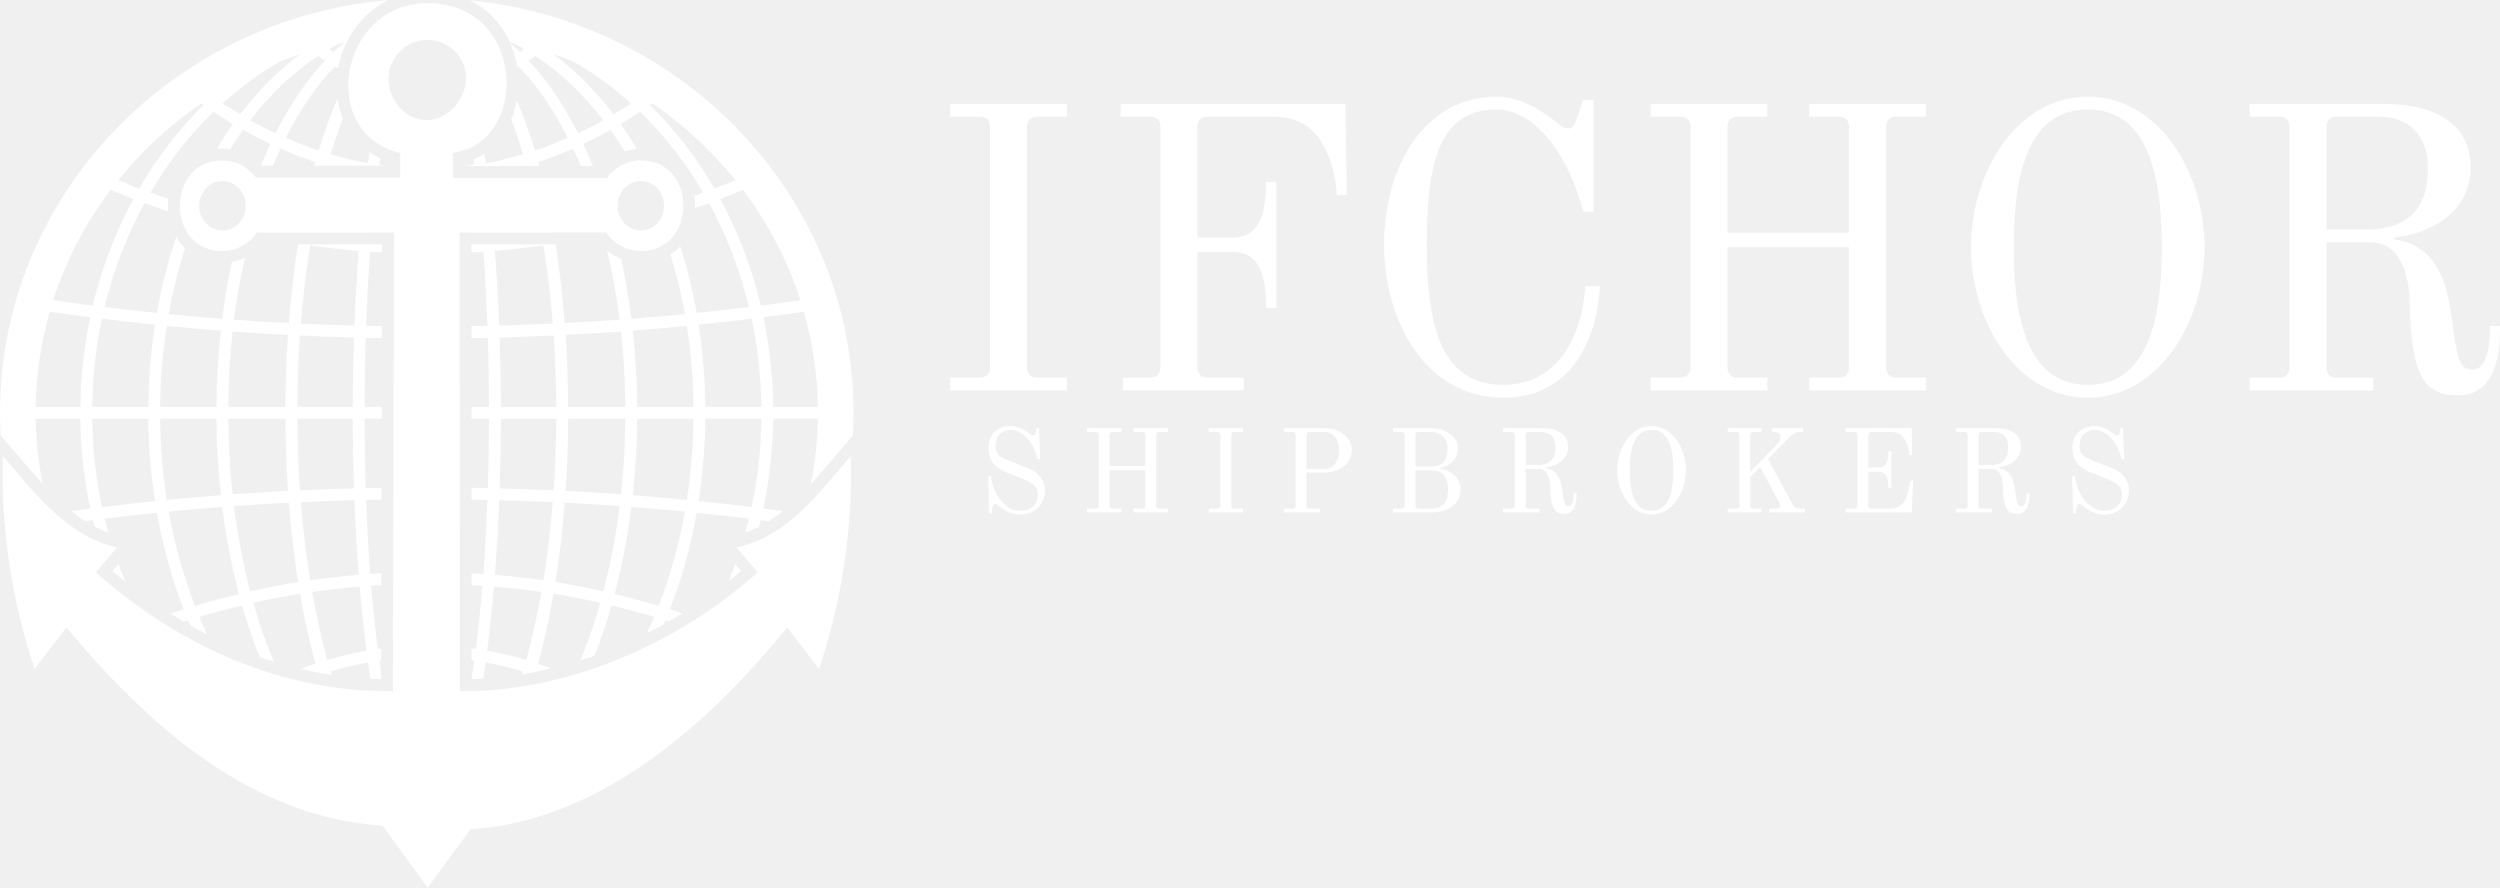
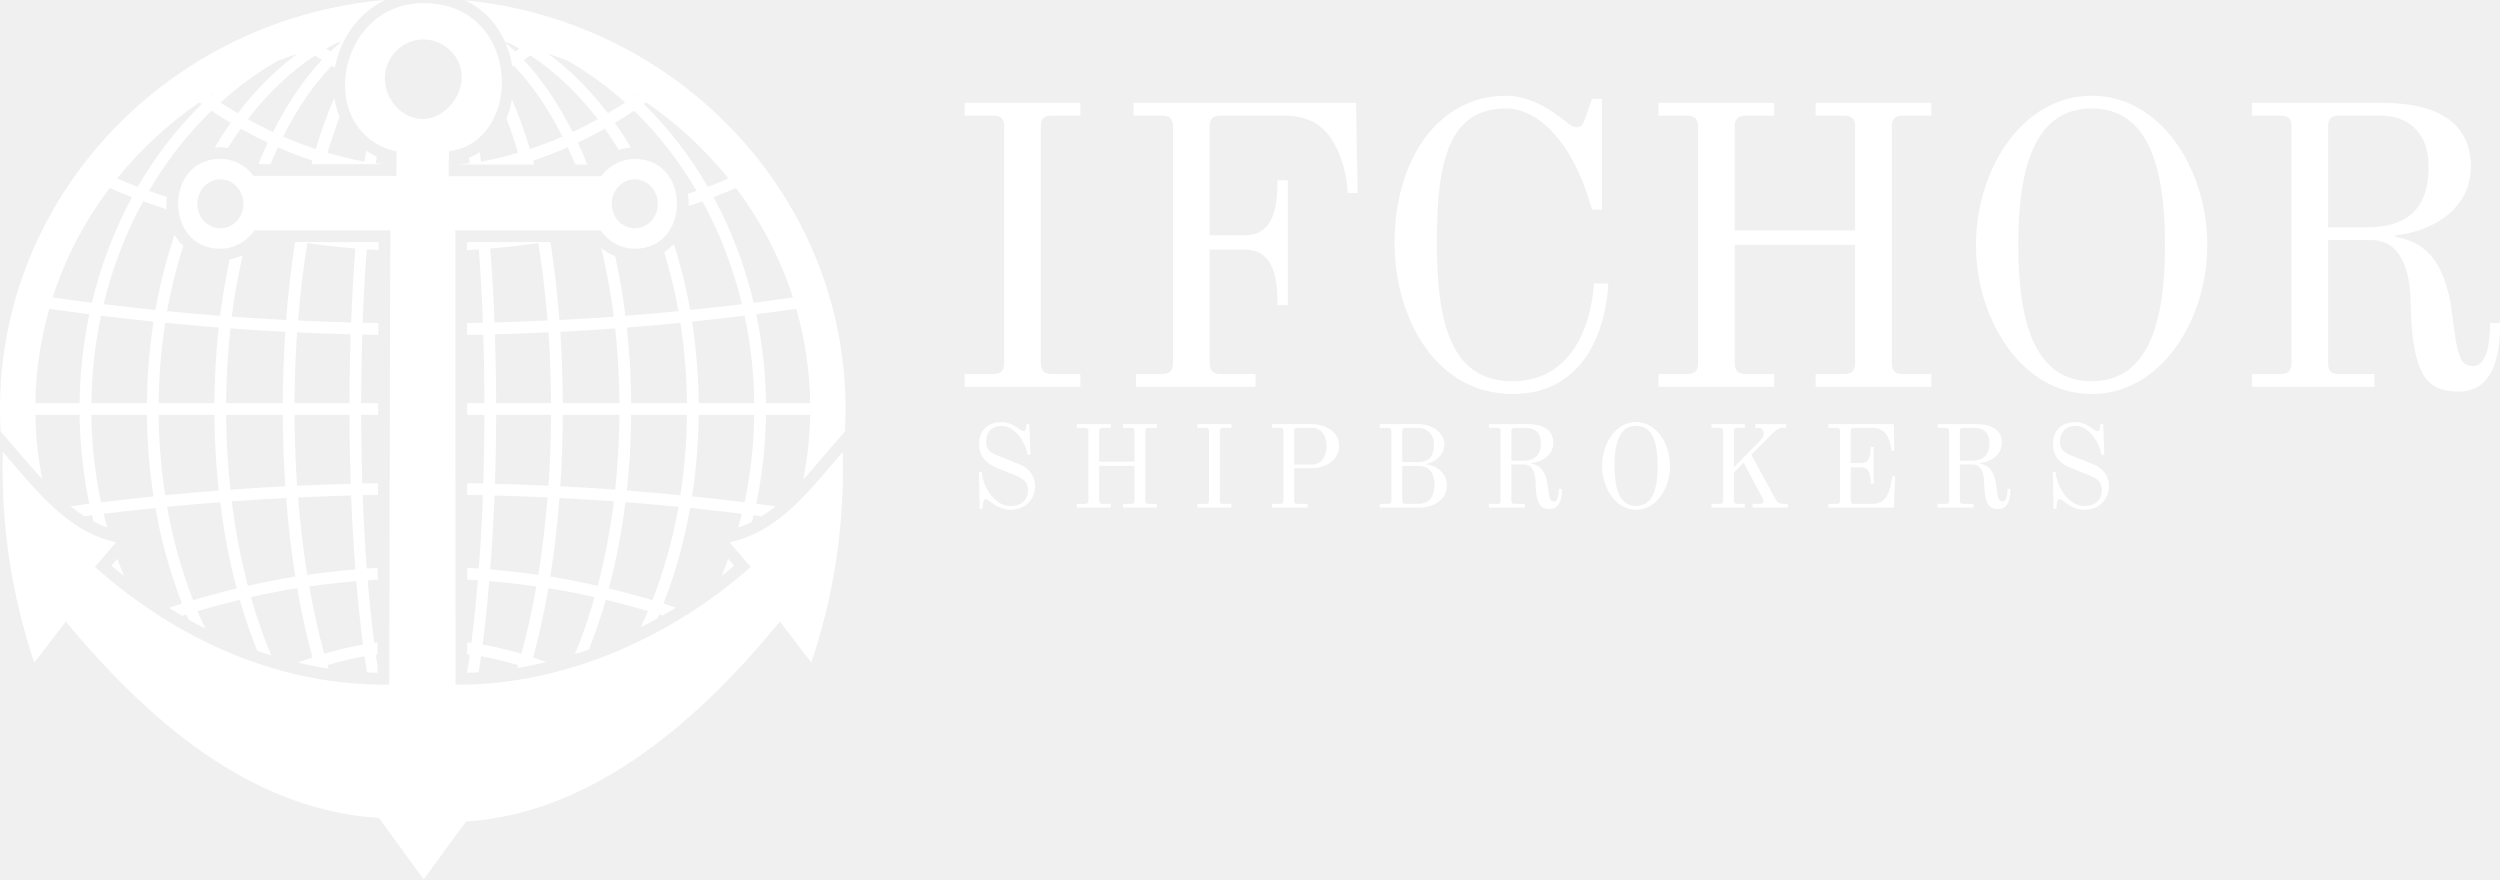
- <svg xmlns="http://www.w3.org/2000/svg" version="1.1" id="Layer_1" x="0px" y="0px" width="211.141px" height="74.968px" viewBox="0 0 211.141 74.968" enable-background="new 0 0 211.141 74.968" xml:space="preserve">
+ <svg xmlns="http://www.w3.org/2000/svg" version="1.1" id="Layer_1" x="0px" y="0px" width="213.141px" height="74.968px" viewBox="0 0 213.141 74.968" enable-background="new 0 0 213.141 74.968" xml:space="preserve">
  <g>
    <g>
-       <path fill="#FFFFFF" d="M80.244,31.89h2.448c0.646,0,0.918-0.306,0.918-0.918V10.778c0-0.646-0.272-0.918-0.918-0.918h-2.448    V8.772h9.859V9.86h-2.448c-0.646,0-0.918,0.272-0.918,0.918v20.194c0,0.612,0.272,0.918,0.918,0.918h2.448v1.088h-9.859V31.89z" />
-       <path fill="#FFFFFF" d="M94.64,8.772h18.971l0.135,7.684h-0.85c0,0-0.033-2.55-1.394-4.623c-1.054-1.599-2.618-1.973-3.978-1.973    h-5.474c-0.646,0-0.918,0.272-0.918,0.918v9.281h2.992c2.618,0,2.788-2.72,2.788-4.691h0.884v10.641h-0.884    c0-2.006-0.17-4.725-2.788-4.725h-2.992v9.688c0,0.612,0.272,0.918,0.918,0.918h2.992v1.088H94.843V31.89h2.244    c0.646,0,0.918-0.306,0.918-0.918V10.778c0-0.646-0.272-0.918-0.918-0.918H94.64V8.772z" />
-       <path fill="#FFFFFF" d="M126.414,8.161c1.734,0,3.332,0.918,4.216,1.563c0.408,0.272,0.681,0.477,0.884,0.646    c0.374,0.34,0.646,0.476,0.952,0.476c0.374,0,0.476-0.238,0.681-0.748l0.577-1.666h0.851v9.451h-0.851    c-1.563-5.779-4.624-8.635-7.31-8.635c-4.895,0-5.915,4.487-5.915,11.423s1.224,11.831,6.46,11.831    c4.725,0,6.662-4.25,6.935-8.329h1.224c-0.136,3.195-1.631,9.417-8.158,9.417c-6.596,0-10.063-6.527-10.063-12.919    C116.896,13.872,120.432,8.161,126.414,8.161z" />
-       <path fill="#FFFFFF" d="M139.403,31.89h2.448c0.646,0,0.918-0.306,0.918-0.918V10.778c0-0.611-0.272-0.918-0.918-0.918h-2.448    V8.772h9.858V9.86h-2.447c-0.646,0-0.918,0.307-0.918,0.918v8.873h10.268v-8.873c0-0.611-0.273-0.918-0.918-0.918h-2.448V8.772    h9.858V9.86h-2.447c-0.646,0-0.918,0.307-0.918,0.918v20.194c0,0.612,0.271,0.918,0.918,0.918h2.447v1.088h-9.858V31.89h2.448    c0.645,0,0.918-0.306,0.918-0.918V20.875h-10.268v10.097c0,0.612,0.271,0.918,0.918,0.918h2.447v1.088h-9.858V31.89z" />
-       <path fill="#FFFFFF" d="M176.326,8.161c5.916,0,9.859,6.289,9.859,12.715c0,6.425-3.943,12.715-9.859,12.715    s-9.859-6.29-9.859-12.715C166.467,14.45,170.41,8.161,176.326,8.161z M176.326,32.502c4.691,0,6.256-4.691,6.256-11.627    s-1.564-11.627-6.256-11.627s-6.256,4.691-6.256,11.627S171.635,32.502,176.326,32.502z" />
-       <path fill="#FFFFFF" d="M189.994,31.89h2.449c0.645,0,0.918-0.306,0.918-0.918V10.778c0-0.646-0.273-0.918-0.918-0.918h-2.449    V8.772h11.152c3.842,0,7.512,1.19,7.512,5.439c0,3.536-3.16,5.508-6.424,5.848v0.137c2.209,0.407,4.215,1.631,4.826,6.595    c0.443,3.536,0.646,4.42,1.768,4.42c1.293,0,1.463-2.244,1.463-3.672h0.85c0,1.563-0.033,5.848-3.535,5.848    c-1.463,0-2.482-0.442-3.094-1.598c-0.748-1.429-0.951-3.74-0.986-6.018c-0.033-2.686-0.85-5.304-3.332-5.304h-3.705v10.505    c0,0.612,0.203,0.918,0.918,0.918h3.025v1.088h-10.438V31.89z M199.785,19.379c4.047,0,5.27-2.21,5.27-5.168    c0-2.821-1.631-4.352-4.113-4.352h-3.535c-0.646,0-0.918,0.272-0.918,0.918v8.602H199.785z" />
+       <path fill="#FFFFFF" d="M82.244,31.89h2.448c0.646,0,0.918-0.306,0.918-0.918V10.778c0-0.646-0.272-0.918-0.918-0.918h-2.448    V8.772h9.859V9.86h-2.448c-0.646,0-0.918,0.272-0.918,0.918v20.194c0,0.612,0.272,0.918,0.918,0.918h2.448v1.088h-9.859V31.89z" />
+       <path fill="#FFFFFF" d="M96.64,8.772h18.971l0.135,7.684h-0.85c0,0-0.033-2.55-1.394-4.623c-1.054-1.599-2.618-1.973-3.978-1.973    h-5.474c-0.646,0-0.918,0.272-0.918,0.918v9.281h2.992c2.618,0,2.788-2.72,2.788-4.691h0.884v10.641h-0.884    c0-2.006-0.17-4.725-2.788-4.725h-2.992v9.688c0,0.612,0.272,0.918,0.918,0.918h2.992v1.088H96.843V31.89h2.244    c0.646,0,0.918-0.306,0.918-0.918V10.778c0-0.646-0.272-0.918-0.918-0.918H96.64V8.772z" />
+       <path fill="#FFFFFF" d="M128.414,8.161c1.734,0,3.332,0.918,4.216,1.563c0.408,0.272,0.681,0.477,0.884,0.646    c0.374,0.34,0.646,0.476,0.952,0.476c0.374,0,0.476-0.238,0.681-0.748l0.577-1.666h0.851v9.451h-0.851    c-1.563-5.779-4.624-8.635-7.31-8.635c-4.895,0-5.915,4.487-5.915,11.423s1.224,11.831,6.46,11.831    c4.725,0,6.662-4.25,6.935-8.329h1.224c-0.136,3.195-1.631,9.417-8.158,9.417c-6.596,0-10.063-6.527-10.063-12.919    C118.896,13.872,122.432,8.161,128.414,8.161z" />
+       <path fill="#FFFFFF" d="M141.403,31.89h2.448c0.646,0,0.918-0.306,0.918-0.918V10.778c0-0.611-0.272-0.918-0.918-0.918h-2.448    V8.772h9.858V9.86h-2.447c-0.646,0-0.918,0.307-0.918,0.918v8.873h10.268v-8.873c0-0.611-0.273-0.918-0.918-0.918h-2.448V8.772    h9.858V9.86h-2.447c-0.646,0-0.918,0.307-0.918,0.918v20.194c0,0.612,0.271,0.918,0.918,0.918h2.447v1.088h-9.858V31.89h2.448    c0.645,0,0.918-0.306,0.918-0.918V20.875h-10.268v10.097c0,0.612,0.271,0.918,0.918,0.918h2.447v1.088h-9.858V31.89z" />
+       <path fill="#FFFFFF" d="M178.326,8.161c5.916,0,9.859,6.289,9.859,12.715c0,6.425-3.943,12.715-9.859,12.715    s-9.859-6.29-9.859-12.715C168.467,14.45,172.41,8.161,178.326,8.161z M178.326,32.502c4.691,0,6.256-4.691,6.256-11.627    s-1.564-11.627-6.256-11.627s-6.256,4.691-6.256,11.627S173.635,32.502,178.326,32.502z" />
+       <path fill="#FFFFFF" d="M191.994,31.89h2.449c0.645,0,0.918-0.306,0.918-0.918V10.778c0-0.646-0.273-0.918-0.918-0.918h-2.449    V8.772h11.152c3.842,0,7.512,1.19,7.512,5.439c0,3.536-3.16,5.508-6.424,5.848v0.137c2.209,0.407,4.215,1.631,4.826,6.595    c0.443,3.536,0.646,4.42,1.768,4.42c1.293,0,1.463-2.244,1.463-3.672h0.85c0,1.563-0.033,5.848-3.535,5.848    c-1.463,0-2.482-0.442-3.094-1.598c-0.748-1.429-0.951-3.74-0.986-6.018c-0.033-2.686-0.85-5.304-3.332-5.304h-3.705v10.505    c0,0.612,0.203,0.918,0.918,0.918h3.025v1.088h-10.438V31.89z M201.785,19.379c4.047,0,5.27-2.21,5.27-5.168    c0-2.821-1.631-4.352-4.113-4.352h-3.535c-0.646,0-0.918,0.272-0.918,0.918v8.602H201.785z" />
    </g>
    <g>
      <path fill="#FFFFFF" d="M83.696,40.22c0.13,1.499,1.249,2.919,2.389,2.919c1.199,0,1.569-0.72,1.569-1.359    c0-0.72-0.5-1.02-1.119-1.27l-1.52-0.609c-1.079-0.43-1.539-1.119-1.539-2.039c0-1.379,0.959-1.879,1.959-1.879    c0.66,0,1.259,0.449,1.459,0.6c0.13,0.09,0.26,0.18,0.379,0.18c0.13,0,0.18-0.1,0.2-0.239l0.04-0.36h0.24l0.1,2.599h-0.24    c-0.32-1.459-1.279-2.459-2.259-2.459c-0.709,0-1.279,0.48-1.279,1.38c0,0.64,0.38,0.919,0.91,1.129l1.929,0.77    c0.95,0.38,1.339,1.149,1.339,1.819c0,0.989-0.64,2.059-2.168,2.059c-0.64,0-1.25-0.38-1.529-0.59    c-0.25-0.189-0.43-0.319-0.5-0.319c-0.17,0-0.229,0.21-0.26,0.43l-0.04,0.399h-0.229l-0.07-3.158H83.696z" />
      <path fill="#FFFFFF" d="M91.801,42.959h0.72c0.19,0,0.27-0.091,0.27-0.271v-5.937c0-0.18-0.08-0.27-0.27-0.27h-0.72v-0.32H94.7    v0.32h-0.72c-0.19,0-0.27,0.09-0.27,0.27v2.608h3.018v-2.608c0-0.18-0.08-0.27-0.27-0.27h-0.719v-0.32h2.898v0.32h-0.72    c-0.19,0-0.27,0.09-0.27,0.27v5.937c0,0.18,0.08,0.271,0.27,0.271h0.72v0.319h-2.898v-0.319h0.719c0.19,0,0.27-0.091,0.27-0.271    v-2.968H93.71v2.968c0,0.18,0.08,0.271,0.27,0.271h0.72v0.319h-2.898V42.959z" />
      <path fill="#FFFFFF" d="M102.086,42.959h0.72c0.19,0,0.27-0.091,0.27-0.271v-5.937c0-0.189-0.08-0.27-0.27-0.27h-0.72v-0.32h2.898    v0.32h-0.72c-0.19,0-0.27,0.08-0.27,0.27v5.937c0,0.18,0.08,0.271,0.27,0.271h0.72v0.319h-2.898V42.959z" />
      <path fill="#FFFFFF" d="M108.432,42.959h0.72c0.19,0,0.27-0.091,0.27-0.271v-5.937c0-0.189-0.08-0.27-0.27-0.27h-0.72v-0.32h3.338    c1.419,0,2.398,0.76,2.398,1.859s-0.979,1.898-2.398,1.898h-1.429v2.769c0,0.18,0.06,0.271,0.27,0.271h0.88v0.319h-3.059V42.959z     M111.9,39.601c0.749,0,1.209-0.75,1.209-1.579c0-0.83-0.46-1.539-1.209-1.539h-1.29c-0.19,0-0.27,0.08-0.27,0.27v2.849H111.9z" />
      <path fill="#FFFFFF" d="M117.638,42.959h0.72c0.189,0,0.27-0.091,0.27-0.271v-5.937c0-0.189-0.08-0.27-0.27-0.27h-0.72v-0.32    h3.259c1.189,0,2.238,0.7,2.238,1.699c0,0.97-0.8,1.539-1.529,1.689v0.04c0.789,0.06,1.749,0.709,1.749,1.749    c0,1.259-1.089,1.938-2.349,1.938h-3.368V42.959z M120.855,39.401c1.18,0,1.4-0.729,1.4-1.539s-0.59-1.379-1.32-1.379h-1.119    c-0.189,0-0.27,0.08-0.27,0.27v2.648H120.855z M119.816,42.959h1.08c0.689,0,1.398-0.32,1.398-1.619    c0-1.3-0.699-1.619-1.398-1.619h-1.35v2.968C119.547,42.869,119.627,42.959,119.816,42.959z" />
      <path fill="#FFFFFF" d="M126.943,42.959h0.72c0.19,0,0.27-0.091,0.27-0.271v-5.937c0-0.189-0.079-0.27-0.27-0.27h-0.72v-0.32    h3.278c1.13,0,2.208,0.35,2.208,1.6c0,1.039-0.929,1.619-1.889,1.719v0.04c0.65,0.12,1.24,0.479,1.42,1.938    c0.129,1.04,0.189,1.3,0.52,1.3c0.38,0,0.43-0.66,0.43-1.079h0.25c0,0.459-0.01,1.719-1.039,1.719c-0.43,0-0.73-0.13-0.91-0.47    c-0.22-0.42-0.279-1.1-0.289-1.77c-0.011-0.789-0.25-1.559-0.98-1.559h-1.089v3.088c0,0.18,0.06,0.271,0.27,0.271h0.89v0.319    h-3.068V42.959z M129.822,39.281c1.189,0,1.549-0.649,1.549-1.519c0-0.83-0.48-1.279-1.209-1.279h-1.04    c-0.19,0-0.27,0.08-0.27,0.27v2.528H129.822z" />
      <path fill="#FFFFFF" d="M139.486,35.983c1.74,0,2.898,1.849,2.898,3.738c0,1.889-1.158,3.737-2.898,3.737    c-1.738,0-2.898-1.849-2.898-3.737C136.588,37.832,137.748,35.983,139.486,35.983z M139.486,43.139c1.379,0,1.84-1.38,1.84-3.418    c0-2.039-0.461-3.419-1.84-3.419s-1.838,1.38-1.838,3.419C137.648,41.759,138.107,43.139,139.486,43.139z" />
      <path fill="#FFFFFF" d="M145.914,42.959h0.719c0.191,0,0.271-0.091,0.271-0.271v-5.937c0-0.189-0.08-0.27-0.271-0.27h-0.719v-0.32    h2.848v0.32h-0.668c-0.191,0-0.271,0.08-0.271,0.27v3.099l2.299-2.349c0.17-0.181,0.25-0.351,0.25-0.601    c0-0.239-0.189-0.419-0.449-0.419h-0.27v-0.32h2.639v0.32h-0.4c-0.279,0-0.66,0.34-0.898,0.589l-1.68,1.699l2.039,3.748    c0.17,0.32,0.34,0.44,0.75,0.44h0.328v0.319h-3.018v-0.319h0.67c0.15,0,0.27-0.101,0.27-0.21c0-0.061-0.029-0.19-0.07-0.25    l-1.629-3.059l-0.83,0.84v2.408c0,0.18,0.08,0.271,0.271,0.271h0.668v0.319h-2.848V42.959z" />
      <path fill="#FFFFFF" d="M155.881,42.959h0.719c0.189,0,0.27-0.091,0.27-0.271v-5.937c0-0.189-0.08-0.27-0.27-0.27h-0.719v-0.32    h5.576l0.039,2.259h-0.25c0,0-0.008-0.751-0.408-1.359c-0.311-0.47-0.77-0.579-1.17-0.579h-1.609c-0.189,0-0.27,0.08-0.27,0.27    v2.729h0.879c0.77,0,0.82-0.8,0.82-1.379h0.26v3.128h-0.26c0-0.59-0.051-1.39-0.82-1.39h-0.879v2.849    c0,0.18,0.08,0.271,0.27,0.271h1.6c0.289,0,0.799-0.12,1.1-0.51c0.459-0.62,0.568-1.85,0.568-1.85h0.25l-0.119,2.679h-5.576    V42.959z" />
      <path fill="#FFFFFF" d="M165.186,42.959h0.719c0.189,0,0.27-0.091,0.27-0.271v-5.937c0-0.189-0.08-0.27-0.27-0.27h-0.719v-0.32    h3.277c1.129,0,2.209,0.35,2.209,1.6c0,1.039-0.93,1.619-1.889,1.719v0.04c0.648,0.12,1.238,0.479,1.418,1.938    c0.131,1.04,0.191,1.3,0.52,1.3c0.381,0,0.43-0.66,0.43-1.079h0.25c0,0.459-0.01,1.719-1.039,1.719c-0.43,0-0.729-0.13-0.908-0.47    c-0.221-0.42-0.281-1.1-0.291-1.77c-0.01-0.789-0.25-1.559-0.979-1.559h-1.09v3.088c0,0.18,0.061,0.271,0.27,0.271h0.889v0.319    h-3.066V42.959z M168.062,39.281c1.189,0,1.549-0.649,1.549-1.519c0-0.83-0.479-1.279-1.209-1.279h-1.039    c-0.189,0-0.27,0.08-0.27,0.27v2.528H168.062z" />
      <path fill="#FFFFFF" d="M175.25,40.22c0.131,1.499,1.25,2.919,2.389,2.919c1.199,0,1.57-0.72,1.57-1.359    c0-0.72-0.5-1.02-1.119-1.27l-1.52-0.609c-1.08-0.43-1.539-1.119-1.539-2.039c0-1.379,0.959-1.879,1.959-1.879    c0.66,0,1.26,0.449,1.459,0.6c0.129,0.09,0.26,0.18,0.379,0.18c0.131,0,0.18-0.1,0.201-0.239l0.039-0.36h0.24l0.1,2.599h-0.24    c-0.318-1.459-1.279-2.459-2.258-2.459c-0.709,0-1.279,0.48-1.279,1.38c0,0.64,0.379,0.919,0.908,1.129l1.93,0.77    c0.949,0.38,1.34,1.149,1.34,1.819c0,0.989-0.641,2.059-2.17,2.059c-0.639,0-1.248-0.38-1.529-0.59    c-0.248-0.189-0.43-0.319-0.498-0.319c-0.17,0-0.23,0.21-0.26,0.43l-0.041,0.399h-0.23l-0.068-3.158H175.25z" />
    </g>
  </g>
  <g>
    <path fill="#FFFFFF" d="M62.088,47.643c-0.177,0.491-0.364,0.975-0.561,1.454c0.358-0.283,0.714-0.568,1.063-0.863L62.088,47.643z" />
    <path fill="#FFFFFF" d="M0.997,37.868c0.292,0.335,0.583,0.676,0.875,1.019c0.568,0.666,1.143,1.335,1.732,1.98   c-0.351-1.787-0.562-3.621-0.592-5.499h3.773c0.033,2.606,0.317,5.143,0.83,7.577c-0.537,0.068-1.07,0.146-1.604,0.219   c0.382,0.308,0.777,0.591,1.184,0.849c0.214-0.028,0.427-0.06,0.642-0.087c0.044,0.184,0.102,0.361,0.148,0.544   c0.378,0.195,0.769,0.362,1.173,0.502c-0.107-0.389-0.227-0.772-0.322-1.168c1.466-0.18,2.938-0.345,4.414-0.495   c0.51,2.879,1.279,5.607,2.262,8.141c-0.37,0.116-0.735,0.254-1.104,0.376c0.371,0.233,0.744,0.458,1.119,0.677   c0.119-0.038,0.237-0.084,0.356-0.121c0.063,0.152,0.135,0.296,0.201,0.447c0.473,0.266,0.948,0.521,1.426,0.764   c-0.231-0.49-0.46-0.984-0.673-1.493c1.196-0.354,2.398-0.675,3.605-0.963c0.437,1.528,0.938,2.976,1.488,4.35   c0.396,0.139,0.794,0.268,1.193,0.392c-0.649-1.546-1.23-3.208-1.73-4.971c1.309-0.292,2.623-0.554,3.943-0.767   c0.363,2.107,0.801,4.082,1.304,5.903c-0.418,0.138-0.835,0.291-1.252,0.447c0.872,0.206,1.748,0.378,2.627,0.511   c-0.03-0.1-0.063-0.193-0.094-0.294c1.047-0.307,2.098-0.572,3.155-0.76c0.065,0.47,0.135,0.924,0.205,1.377   c0.301,0.015,0.603,0.033,0.905,0.039l0.001-0.572c-0.049-0.324-0.1-0.636-0.146-0.974c0.049-0.007,0.099-0.01,0.148-0.017   l0.002-1.029c-0.095,0.013-0.192,0.018-0.287,0.032c-0.21-1.634-0.398-3.417-0.557-5.339c0.285-0.02,0.571-0.031,0.857-0.048   l0.002-1.001c-0.312,0.019-0.625,0.031-0.938,0.053c-0.147-1.949-0.267-4.033-0.349-6.255c0.434-0.01,0.868-0.009,1.301-0.017   l0.002-0.999c-0.445,0.008-0.891,0.007-1.336,0.017c-0.059-1.859-0.092-3.809-0.097-5.848h1.447l0.002-1h-1.449   c0.004-2.035,0.038-3.981,0.096-5.837c0.455,0.01,0.911,0.01,1.367,0.018l0.002-1.01c-0.445-0.007-0.891-0.007-1.336-0.017   c0.082-2.223,0.201-4.307,0.349-6.256c0.333,0.023,0.668,0.037,1.002,0.057l0.001-0.679l-7.107-0.004   c-0.332,2.104-0.592,4.323-0.771,6.643c-1.548-0.08-3.094-0.172-4.636-0.283c0.227-1.816,0.555-3.546,0.927-5.231   c-0.351,0.166-0.722,0.278-1.104,0.349c-0.329,1.551-0.606,3.152-0.814,4.807c-1.511-0.116-3.019-0.249-4.522-0.395   c0.345-1.936,0.817-3.795,1.386-5.575c-0.104-0.103-0.22-0.189-0.316-0.304c-0.161-0.194-0.3-0.407-0.429-0.626   c-0.686,2.032-1.241,4.171-1.637,6.404c-1.476-0.15-2.947-0.315-4.414-0.495c0.757-3.139,1.901-6.088,3.37-8.775   c0.67,0.247,1.346,0.463,2.021,0.689c-0.013-0.157-0.038-0.31-0.038-0.47c0-0.196,0.015-0.393,0.036-0.588   c-0.507-0.173-1.018-0.333-1.522-0.517c1.498-2.558,3.294-4.859,5.333-6.832c0.543,0.361,1.089,0.706,1.637,1.034   c-0.476,0.668-0.926,1.375-1.362,2.098c0.151-0.013,0.304-0.023,0.463-0.023c0.223,0,0.438,0.036,0.655,0.067   c0.354-0.566,0.718-1.117,1.098-1.646c0.763,0.43,1.531,0.825,2.302,1.19c-0.272,0.581-0.531,1.185-0.783,1.8   c0.012,0.013,0.027,0.021,0.039,0.034h0.981c0.204-0.491,0.415-0.971,0.632-1.438c0.976,0.429,1.958,0.808,2.945,1.133   c-0.027,0.099-0.053,0.204-0.08,0.304h6.172c-0.23-0.028-0.461-0.046-0.691-0.079c0.027-0.191,0.056-0.365,0.083-0.552   c-0.326-0.153-0.629-0.323-0.908-0.516c-0.046,0.312-0.095,0.618-0.139,0.938c-1.058-0.188-2.108-0.453-3.155-0.76   c0.321-1.081,0.667-2.087,1.03-3.038c-0.211-0.534-0.364-1.086-0.445-1.651c-0.575,1.318-1.109,2.77-1.586,4.371   c-0.933-0.309-1.861-0.659-2.784-1.064c1.21-2.403,2.606-4.439,4.142-6.025c0.091,0.053,0.184,0.095,0.275,0.146   c0.434-2.355,1.92-4.637,4.271-5.766C14.453,1.589,0,16.616,0,34.869c0,0.644,0.021,1.282,0.056,1.917L0.997,37.868z M25.41,42.409   c1.507-0.07,3.015-0.126,4.525-0.167c0.084,2.145,0.205,4.261,0.362,6.305c-1.371,0.116-2.737,0.267-4.097,0.465   C25.86,46.918,25.596,44.705,25.41,42.409z M30.945,54.957c-1.107,0.195-2.208,0.458-3.304,0.779   C27.155,53.964,26.729,52.04,26.37,50c1.332-0.193,2.668-0.342,4.009-0.455C30.537,51.428,30.726,53.243,30.945,54.957z    M26.2,20.724c1.36,0.198,2.727,0.35,4.097,0.465c-0.157,2.044-0.278,4.16-0.362,6.305c-1.51-0.041-3.019-0.096-4.525-0.167   C25.596,25.033,25.86,22.819,26.2,20.724z M25.331,28.334c1.521,0.072,3.042,0.129,4.566,0.17   c-0.066,1.947-0.101,3.911-0.106,5.865H25.11C25.121,32.313,25.194,30.294,25.331,28.334z M29.791,35.369   c0.005,1.957,0.041,3.925,0.107,5.875c-1.524,0.041-3.046,0.097-4.566,0.168c-0.137-1.963-0.211-3.985-0.222-6.044H29.791z    M25.174,49.157c-1.354,0.218-2.701,0.488-4.042,0.788c-0.593-2.264-1.058-4.677-1.373-7.206c1.542-0.111,3.088-0.204,4.636-0.283   C24.576,44.796,24.838,47.038,25.174,49.157z M19.641,28c1.557,0.113,3.118,0.207,4.681,0.288c-0.13,1.967-0.203,3.999-0.212,6.081   h-4.83C19.296,32.188,19.419,30.059,19.641,28z M24.11,35.369c0.01,2.086,0.082,4.121,0.213,6.09   c-1.563,0.081-3.124,0.174-4.681,0.286c-0.223-2.062-0.346-4.193-0.362-6.376H24.11z M18.768,42.813   c0.324,2.58,0.801,5.044,1.414,7.36c-1.245,0.297-2.483,0.629-3.716,0.996c-0.963-2.474-1.718-5.142-2.22-7.96   C15.749,43.062,17.256,42.929,18.768,42.813z M14.085,27.521c1.517,0.148,3.038,0.284,4.562,0.401   c-0.227,2.085-0.35,4.241-0.367,6.446h-4.756C13.548,32.019,13.741,29.729,14.085,27.521z M18.28,35.369   c0.017,2.207,0.14,4.365,0.368,6.452c-1.525,0.117-3.045,0.251-4.562,0.399c-0.344-2.209-0.537-4.5-0.561-6.851H18.28z    M8.61,42.825c-0.509-2.394-0.791-4.89-0.824-7.456h4.738c0.024,2.385,0.219,4.709,0.567,6.953   C11.593,42.474,10.1,42.642,8.61,42.825z M13.091,27.419c-0.348,2.242-0.542,4.565-0.566,6.949H7.786   c0.033-2.565,0.315-5.061,0.824-7.454C10.099,27.098,11.593,27.266,13.091,27.419z M28.715,3.657   C28.838,3.63,28.96,3.6,29.084,3.574c-0.312,0.255-0.618,0.531-0.92,0.818c-0.121-0.075-0.24-0.163-0.36-0.242   C28.105,3.977,28.409,3.812,28.715,3.657z M27.444,5.116c-1.548,1.646-2.952,3.721-4.173,6.141   c-0.719-0.339-1.435-0.698-2.146-1.095c1.705-2.213,3.639-4.052,5.744-5.433C27.06,4.86,27.251,4.992,27.444,5.116z M23.672,5.19   c0.554-0.217,1.115-0.419,1.683-0.608c-1.846,1.368-3.555,3.071-5.08,5.065c-0.496-0.295-0.994-0.579-1.487-0.902   C20.303,7.377,21.937,6.181,23.672,5.19z M18.164,7.966c-0.07,0.063-0.139,0.127-0.208,0.19c-0.016-0.01-0.031-0.021-0.046-0.032   C17.994,8.071,18.08,8.02,18.164,7.966z M16.996,8.732c0.067,0.047,0.135,0.093,0.202,0.14c-2.087,2.046-3.927,4.421-5.456,7.062   c-0.588-0.225-1.169-0.479-1.753-0.721C11.984,12.736,14.346,10.551,16.996,8.732z M9.349,16.031   c0.635,0.265,1.268,0.538,1.907,0.784c-1.493,2.759-2.654,5.783-3.419,8.997c-1.12-0.143-2.234-0.296-3.348-0.456   C5.578,21.973,7.237,18.833,9.349,16.031z M4.204,26.327c1.134,0.163,2.271,0.321,3.412,0.467c-0.512,2.434-0.797,4.969-0.83,7.575   H3.013C3.058,31.588,3.469,28.894,4.204,26.327z" />
    <path fill="#FFFFFF" d="M10.004,47.642L9.5,48.232c0.353,0.299,0.71,0.586,1.068,0.871C10.37,48.622,10.182,48.135,10.004,47.642z" />
    <path fill="#FFFFFF" d="M43.066,3.587c0.104,0.022,0.207,0.047,0.31,0.069c0.307,0.155,0.61,0.32,0.911,0.494   c-0.12,0.079-0.239,0.167-0.36,0.242c-0.273-0.26-0.552-0.506-0.833-0.741c0.282,0.653,0.478,1.34,0.586,2.038   c0.044-0.025,0.088-0.044,0.132-0.07c1.535,1.586,2.932,3.622,4.142,6.025c-0.922,0.404-1.851,0.754-2.784,1.063   c-0.459-1.542-0.972-2.944-1.522-4.223c-0.1,0.554-0.256,1.096-0.469,1.612c0.348,0.919,0.682,1.889,0.99,2.929   c-1.046,0.308-2.097,0.572-3.155,0.76c-0.039-0.276-0.081-0.539-0.12-0.81c-0.282,0.188-0.588,0.348-0.912,0.486   c0.022,0.154,0.046,0.296,0.068,0.453c-0.265,0.038-0.531,0.06-0.797,0.09c0,0.007,0,0.014,0,0.021h5.102   c0.032-0.009,0.064-0.016,0.096-0.025c0.002,0.008,0.004,0.017,0.007,0.025h1.083c-0.03-0.111-0.058-0.227-0.088-0.336   c0.987-0.326,1.969-0.704,2.944-1.133c0.223,0.477,0.438,0.967,0.646,1.47h1.031c-0.259-0.638-0.526-1.264-0.809-1.865   c0.771-0.365,1.54-0.761,2.303-1.19c0.416,0.581,0.812,1.19,1.197,1.814c0.331-0.106,0.672-0.174,1.025-0.201   c-0.438-0.728-0.89-1.438-1.369-2.109c0.548-0.328,1.094-0.672,1.637-1.033c2.038,1.973,3.834,4.273,5.333,6.831   c-0.247,0.09-0.497,0.166-0.745,0.253c0.044,0.282,0.068,0.567,0.068,0.852c0,0.061-0.005,0.122-0.007,0.183   c0.393-0.137,0.788-0.258,1.179-0.402c1.469,2.688,2.613,5.637,3.37,8.775c-1.467,0.18-2.938,0.344-4.414,0.494   c-0.346-1.953-0.82-3.83-1.391-5.631c-0.241,0.266-0.515,0.502-0.824,0.703c0.492,1.615,0.909,3.29,1.219,5.029   c-1.504,0.146-3.011,0.279-4.522,0.395c-0.22-1.746-0.515-3.435-0.869-5.064c-0.428-0.175-0.826-0.413-1.189-0.71   c0.438,1.872,0.812,3.811,1.067,5.85c-1.542,0.111-3.088,0.203-4.636,0.282c-0.179-2.32-0.439-4.542-0.771-6.645l-7.107,0.006   l0,0.68c0.334-0.019,0.669-0.033,1.004-0.057c0.147,1.949,0.267,4.033,0.349,6.256c-0.45,0.01-0.9,0.01-1.35,0.018l0,1.01   c0.461-0.008,0.922-0.008,1.383-0.018c0.058,1.856,0.092,3.802,0.096,5.837h-1.476l0,1h1.476c-0.004,2.039-0.038,3.989-0.097,5.848   c-0.458-0.01-0.917-0.01-1.376-0.018l0,0.999c0.448,0.008,0.896,0.007,1.343,0.018c-0.082,2.223-0.201,4.306-0.349,6.255   c-0.33-0.023-0.661-0.037-0.992-0.056l0,1.001c0.304,0.018,0.608,0.03,0.912,0.051c-0.159,1.922-0.347,3.706-0.558,5.339   c-0.117-0.017-0.235-0.023-0.352-0.039l0,1.028c0.072,0.01,0.144,0.014,0.216,0.024c-0.069,0.496-0.142,0.965-0.215,1.432v0.112   c0.324-0.008,0.651-0.029,0.977-0.048c0.069-0.449,0.139-0.899,0.203-1.366c1.058,0.188,2.108,0.452,3.155,0.76   c-0.025,0.084-0.053,0.161-0.078,0.245c0.825-0.136,1.651-0.309,2.477-0.509c-0.372-0.138-0.743-0.276-1.117-0.399   c0.502-1.822,0.94-3.797,1.304-5.903c1.32,0.213,2.634,0.475,3.942,0.766c-0.487,1.718-1.049,3.341-1.679,4.853   c0.397-0.126,0.794-0.254,1.189-0.395c0.531-1.339,1.017-2.747,1.441-4.23c1.208,0.288,2.409,0.608,3.605,0.963   c-0.197,0.469-0.408,0.923-0.621,1.376c0.477-0.239,0.95-0.488,1.418-0.747c0.05-0.118,0.106-0.229,0.156-0.348   c0.095,0.029,0.188,0.066,0.282,0.096c0.383-0.217,0.763-0.439,1.14-0.67c-0.351-0.116-0.698-0.248-1.05-0.358   c0.983-2.533,1.752-5.263,2.262-8.141c1.476,0.15,2.947,0.315,4.414,0.494c-0.096,0.398-0.216,0.784-0.324,1.175   c0.405-0.137,0.794-0.299,1.169-0.487c0.048-0.19,0.108-0.375,0.154-0.567c0.228,0.029,0.453,0.062,0.68,0.093   c0.41-0.258,0.807-0.539,1.188-0.848c-0.549-0.075-1.096-0.155-1.647-0.225c0.512-2.435,0.797-4.97,0.83-7.576h3.773   c-0.03,1.888-0.243,3.731-0.597,5.526c0.552-0.611,1.097-1.248,1.647-1.896c0.321-0.378,0.643-0.756,0.966-1.13l0.94-1.084   c0.036-0.635,0.056-1.273,0.056-1.916c0-18.12-14.243-33.068-32.424-34.839C41.282,0.804,42.406,2.097,43.066,3.587z M52.451,28   c0.222,2.059,0.345,4.189,0.361,6.369h-4.829c-0.01-2.083-0.082-4.114-0.212-6.081C49.333,28.207,50.894,28.113,52.451,28z    M47.983,35.369h4.829c-0.017,2.182-0.139,4.314-0.362,6.375c-1.557-0.112-3.118-0.205-4.68-0.286   C47.901,39.489,47.973,37.455,47.983,35.369z M46.983,34.369h-4.681c-0.005-1.954-0.041-3.918-0.106-5.865   c1.524-0.041,3.046-0.098,4.566-0.169C46.898,30.294,46.972,32.313,46.983,34.369z M45.893,20.724   c0.34,2.095,0.604,4.309,0.791,6.604c-1.507,0.07-3.015,0.126-4.525,0.166c-0.084-2.145-0.205-4.261-0.362-6.305   C43.166,21.074,44.532,20.922,45.893,20.724z M44.451,55.736c-1.095-0.321-2.196-0.584-3.304-0.779   c0.22-1.714,0.409-3.529,0.567-5.413c1.341,0.113,2.678,0.262,4.009,0.456C45.364,52.04,44.938,53.964,44.451,55.736z    M45.893,49.013c-1.36-0.198-2.727-0.35-4.097-0.465c0.157-2.044,0.278-4.16,0.362-6.305c1.51,0.041,3.018,0.096,4.525,0.167   C46.497,44.705,46.232,46.918,45.893,49.013z M42.195,41.244c0.066-1.95,0.102-3.918,0.107-5.875h4.681   c-0.011,2.059-0.085,4.081-0.222,6.044C45.241,41.341,43.719,41.285,42.195,41.244z M50.96,49.944   c-1.342-0.3-2.688-0.569-4.042-0.788c0.336-2.12,0.599-4.361,0.779-6.701c1.548,0.08,3.094,0.171,4.636,0.283   C52.018,45.267,51.553,47.68,50.96,49.944z M55.627,51.168c-1.233-0.367-2.472-0.699-3.717-0.996c0.612-2.315,1.09-4.78,1.414-7.36   c1.511,0.116,3.019,0.249,4.522,0.395C57.344,46.026,56.59,48.695,55.627,51.168z M58.006,42.219   c-1.517-0.147-3.038-0.282-4.562-0.399c0.228-2.087,0.351-4.245,0.368-6.452h4.756C58.543,37.72,58.351,40.011,58.006,42.219z    M53.812,34.369c-0.017-2.205-0.14-4.36-0.367-6.445c1.524-0.118,3.045-0.253,4.562-0.401c0.344,2.208,0.537,4.497,0.561,6.847   H53.812z M63.481,42.824c-1.489-0.183-2.983-0.35-4.481-0.503c0.348-2.243,0.543-4.567,0.567-6.952h4.738   C64.272,37.935,63.991,40.43,63.481,42.824z M59.567,34.369c-0.024-2.383-0.219-4.707-0.566-6.949   c1.498-0.153,2.992-0.321,4.481-0.505c0.509,2.393,0.791,4.888,0.824,7.454H59.567z M69.079,34.369h-3.773   c-0.033-2.605-0.317-5.141-0.83-7.575c1.141-0.146,2.278-0.303,3.412-0.466C68.623,28.895,69.034,31.588,69.079,34.369z    M67.603,25.357c-1.113,0.16-2.229,0.313-3.348,0.456c-0.765-3.215-1.925-6.238-3.418-8.998c0.639-0.246,1.272-0.519,1.907-0.784   C64.854,18.833,66.514,21.974,67.603,25.357z M55.097,8.733c2.65,1.818,5.011,4.003,7.006,6.48   c-0.584,0.241-1.166,0.496-1.753,0.72c-1.528-2.64-3.368-5.015-5.455-7.061C54.962,8.826,55.03,8.781,55.097,8.733z M54.183,8.125   c-0.015,0.01-0.03,0.021-0.046,0.032c-0.07-0.064-0.139-0.128-0.209-0.191C54.012,8.02,54.098,8.071,54.183,8.125z M48.42,5.19   c1.736,0.991,3.369,2.188,4.884,3.556c-0.493,0.323-0.991,0.606-1.487,0.901c-1.525-1.995-3.233-3.698-5.08-5.065   C47.305,4.771,47.866,4.973,48.42,5.19z M45.224,4.728c2.104,1.382,4.039,3.22,5.744,5.434c-0.711,0.397-1.428,0.756-2.146,1.095   c-1.221-2.419-2.626-4.496-4.173-6.141C44.84,4.992,45.032,4.86,45.224,4.728z" />
  </g>
  <path fill="#FFFFFF" d="M71.851,38.524c-2.789,3.215-5.365,6.786-9.648,7.71c0.597,0.7,1.194,1.402,1.791,2.104  c-6.746,6.008-15.889,10.034-24.833,10.034c-0.108,0-0.215-0.001-0.324-0.002l-0.018-38.727l12.374-0.011  c0.662,0.953,1.73,1.573,2.938,1.573c4.779,0,4.779-7.657,0-7.657c-1.168,0-2.205,0.579-2.87,1.478H38.255  c-0.003-0.854-0.008-1.498,0.025-2.127c6.414-0.83,6.216-12.57-2.105-12.635c-0.02,0-0.039,0-0.059,0  c-7.483-0.001-9.321,11.049-2.309,12.652l-0.001,2.077H21.619c-0.666-0.883-1.693-1.445-2.847-1.445c-4.779,0-4.779,7.657,0,7.657  c1.206,0,2.272-0.618,2.935-1.569l11.568,0.007c-0.031,12.908-0.061,25.817-0.091,38.727c-0.121,0.001-0.242,0.002-0.362,0.002  c-8.929,0-17.434-3.593-24.729-10.034c0.599-0.702,1.199-1.404,1.798-2.104c-4.19-0.904-6.904-4.553-9.649-7.71  c-0.173,6.121,0.737,12.198,2.681,17.97c0.895-1.168,1.789-2.334,2.682-3.498c6.695,8.003,15.376,16.01,26.702,16.74l3.814,5.232  c1.206-1.667,2.409-3.258,3.614-4.926c11.185-0.722,20.354-9.217,26.754-17.047c0.894,1.164,1.787,2.33,2.682,3.498  C71.111,50.728,72.024,44.64,71.851,38.524z M54.121,15.288c1.084,0,1.963,0.935,1.963,2.089s-0.879,2.089-1.963,2.089  c-1.084,0-1.964-0.935-1.964-2.089S53.037,15.288,54.121,15.288z M18.788,19.466c-1.084,0-1.964-0.935-1.964-2.089  s0.879-2.089,1.964-2.089c1.084,0,1.963,0.935,1.963,2.089S19.872,19.466,18.788,19.466z M36.034,10.149  c-1.739,0-3.221-1.636-3.221-3.468c0-1.833,1.517-3.318,3.256-3.318c1.742,0,3.293,1.373,3.293,3.205  C39.362,8.402,37.773,10.149,36.034,10.149z" />
</svg>
